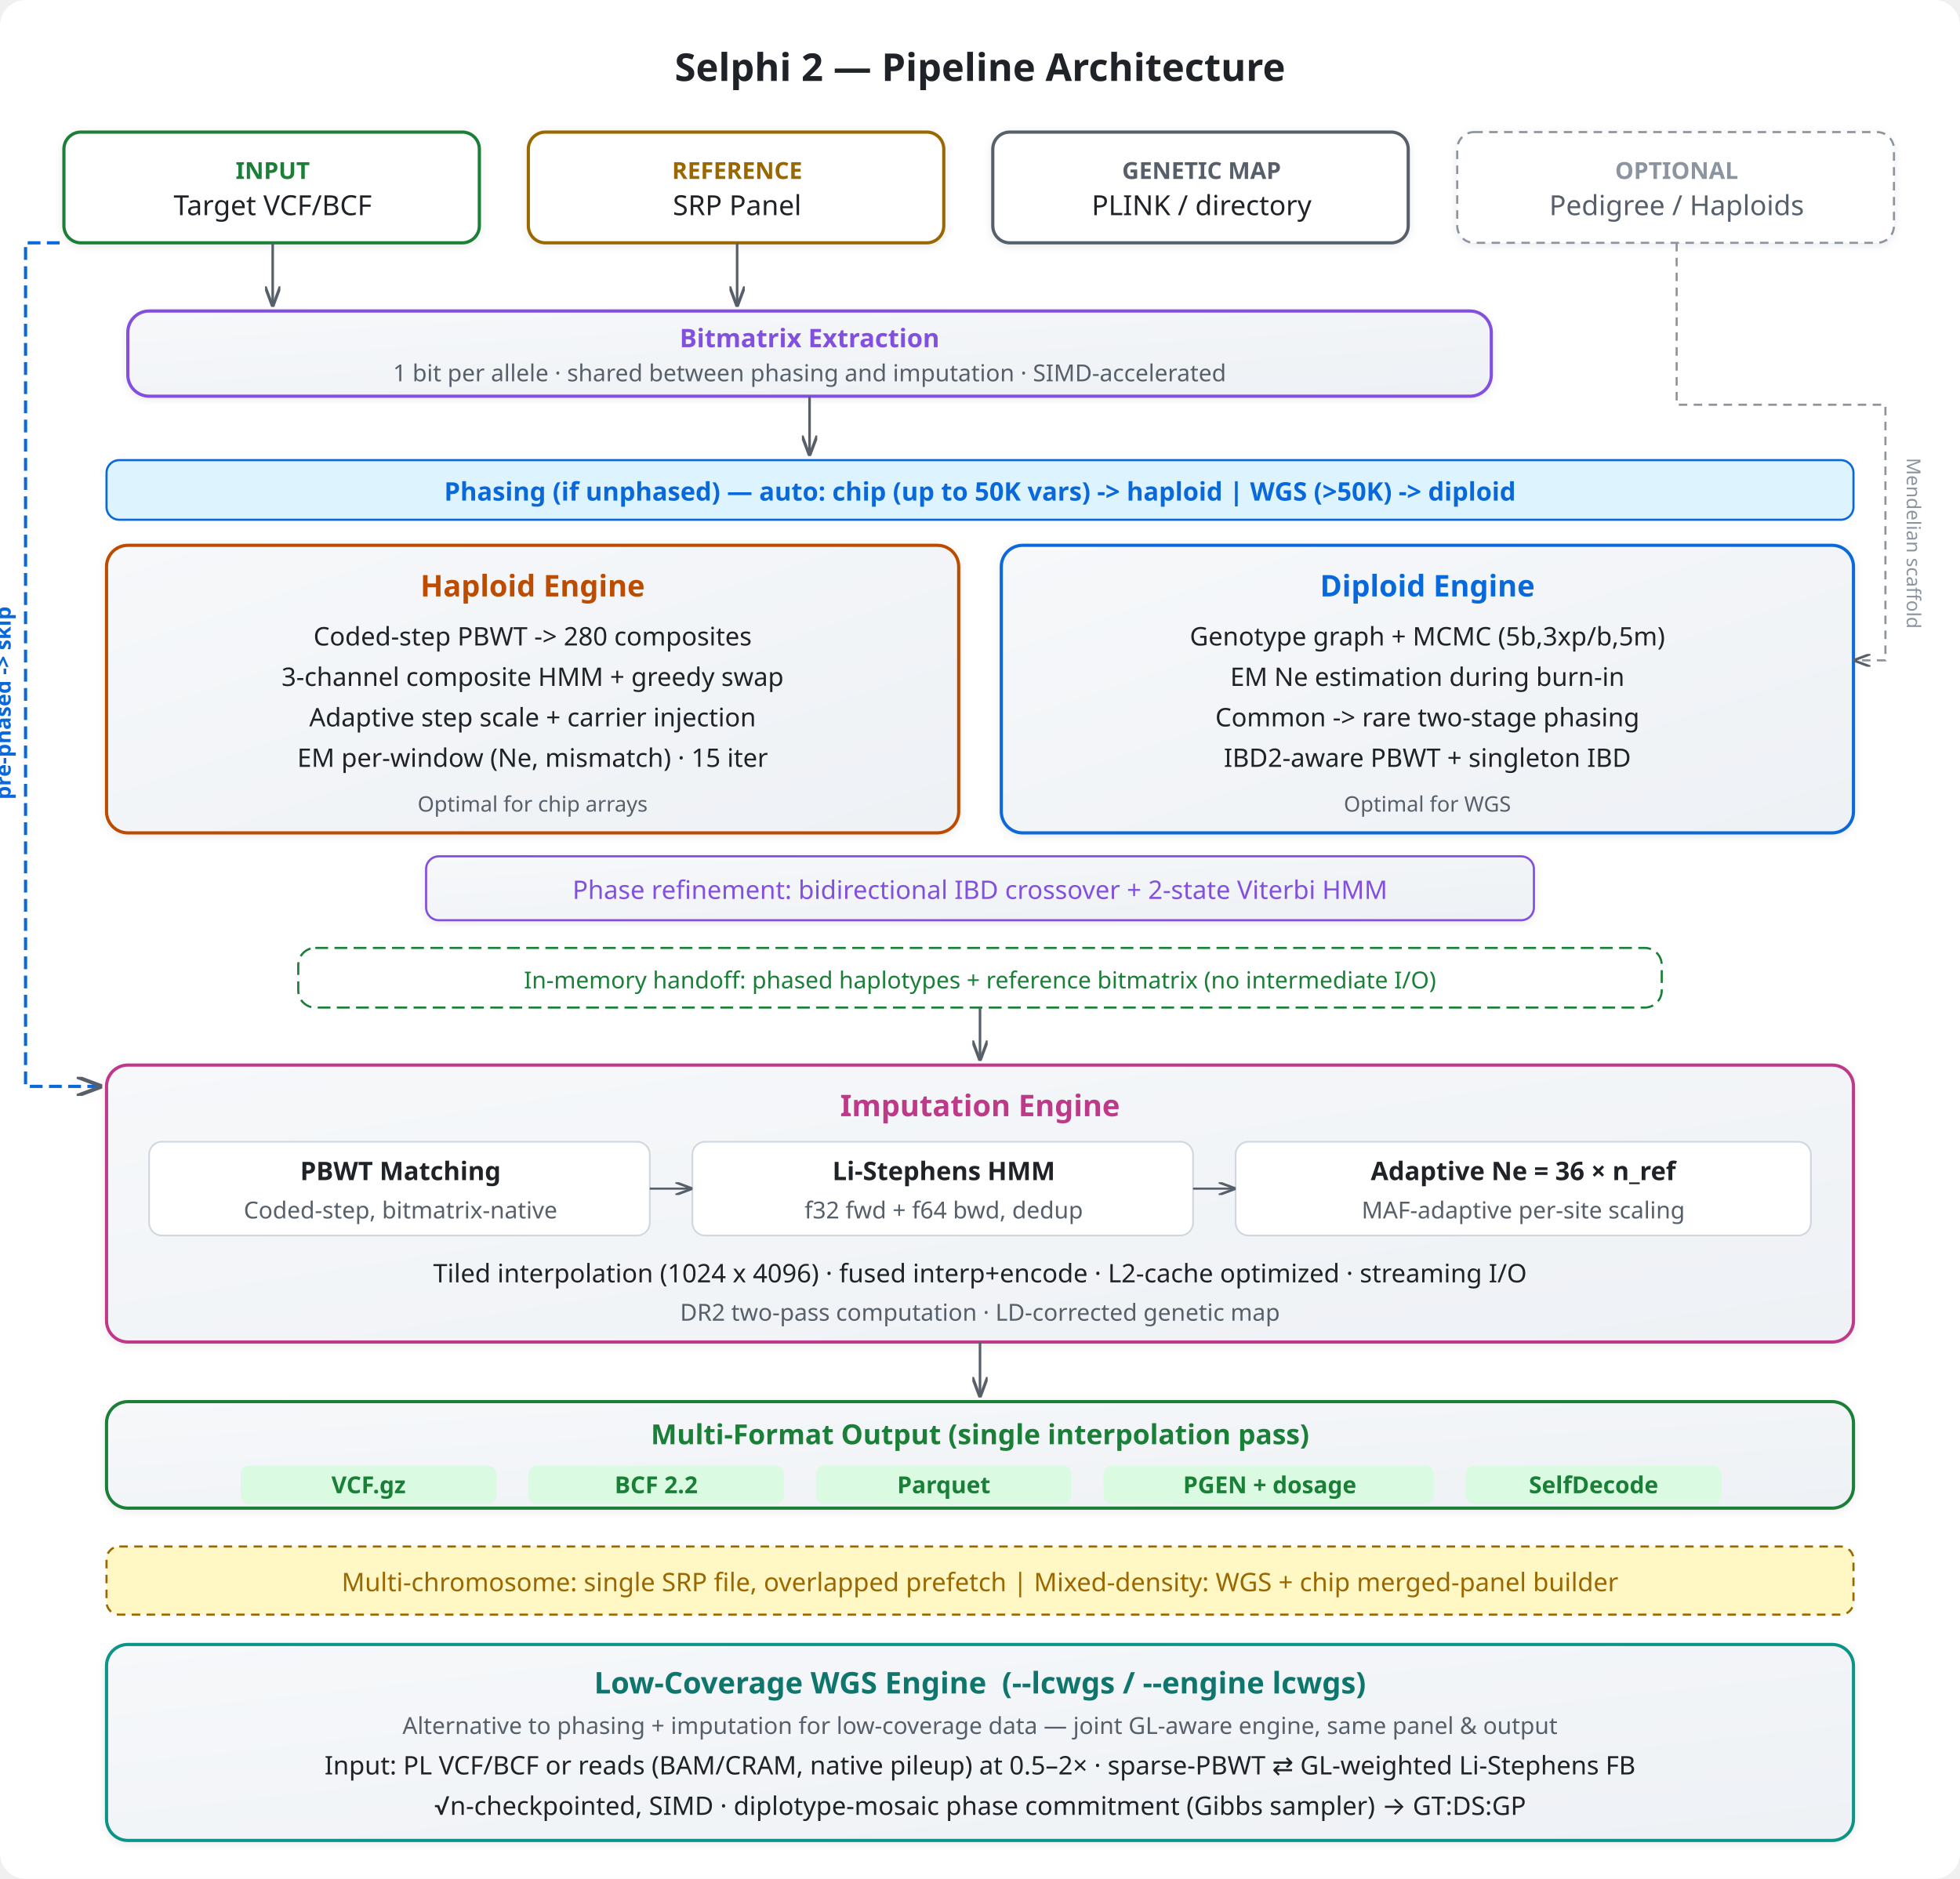
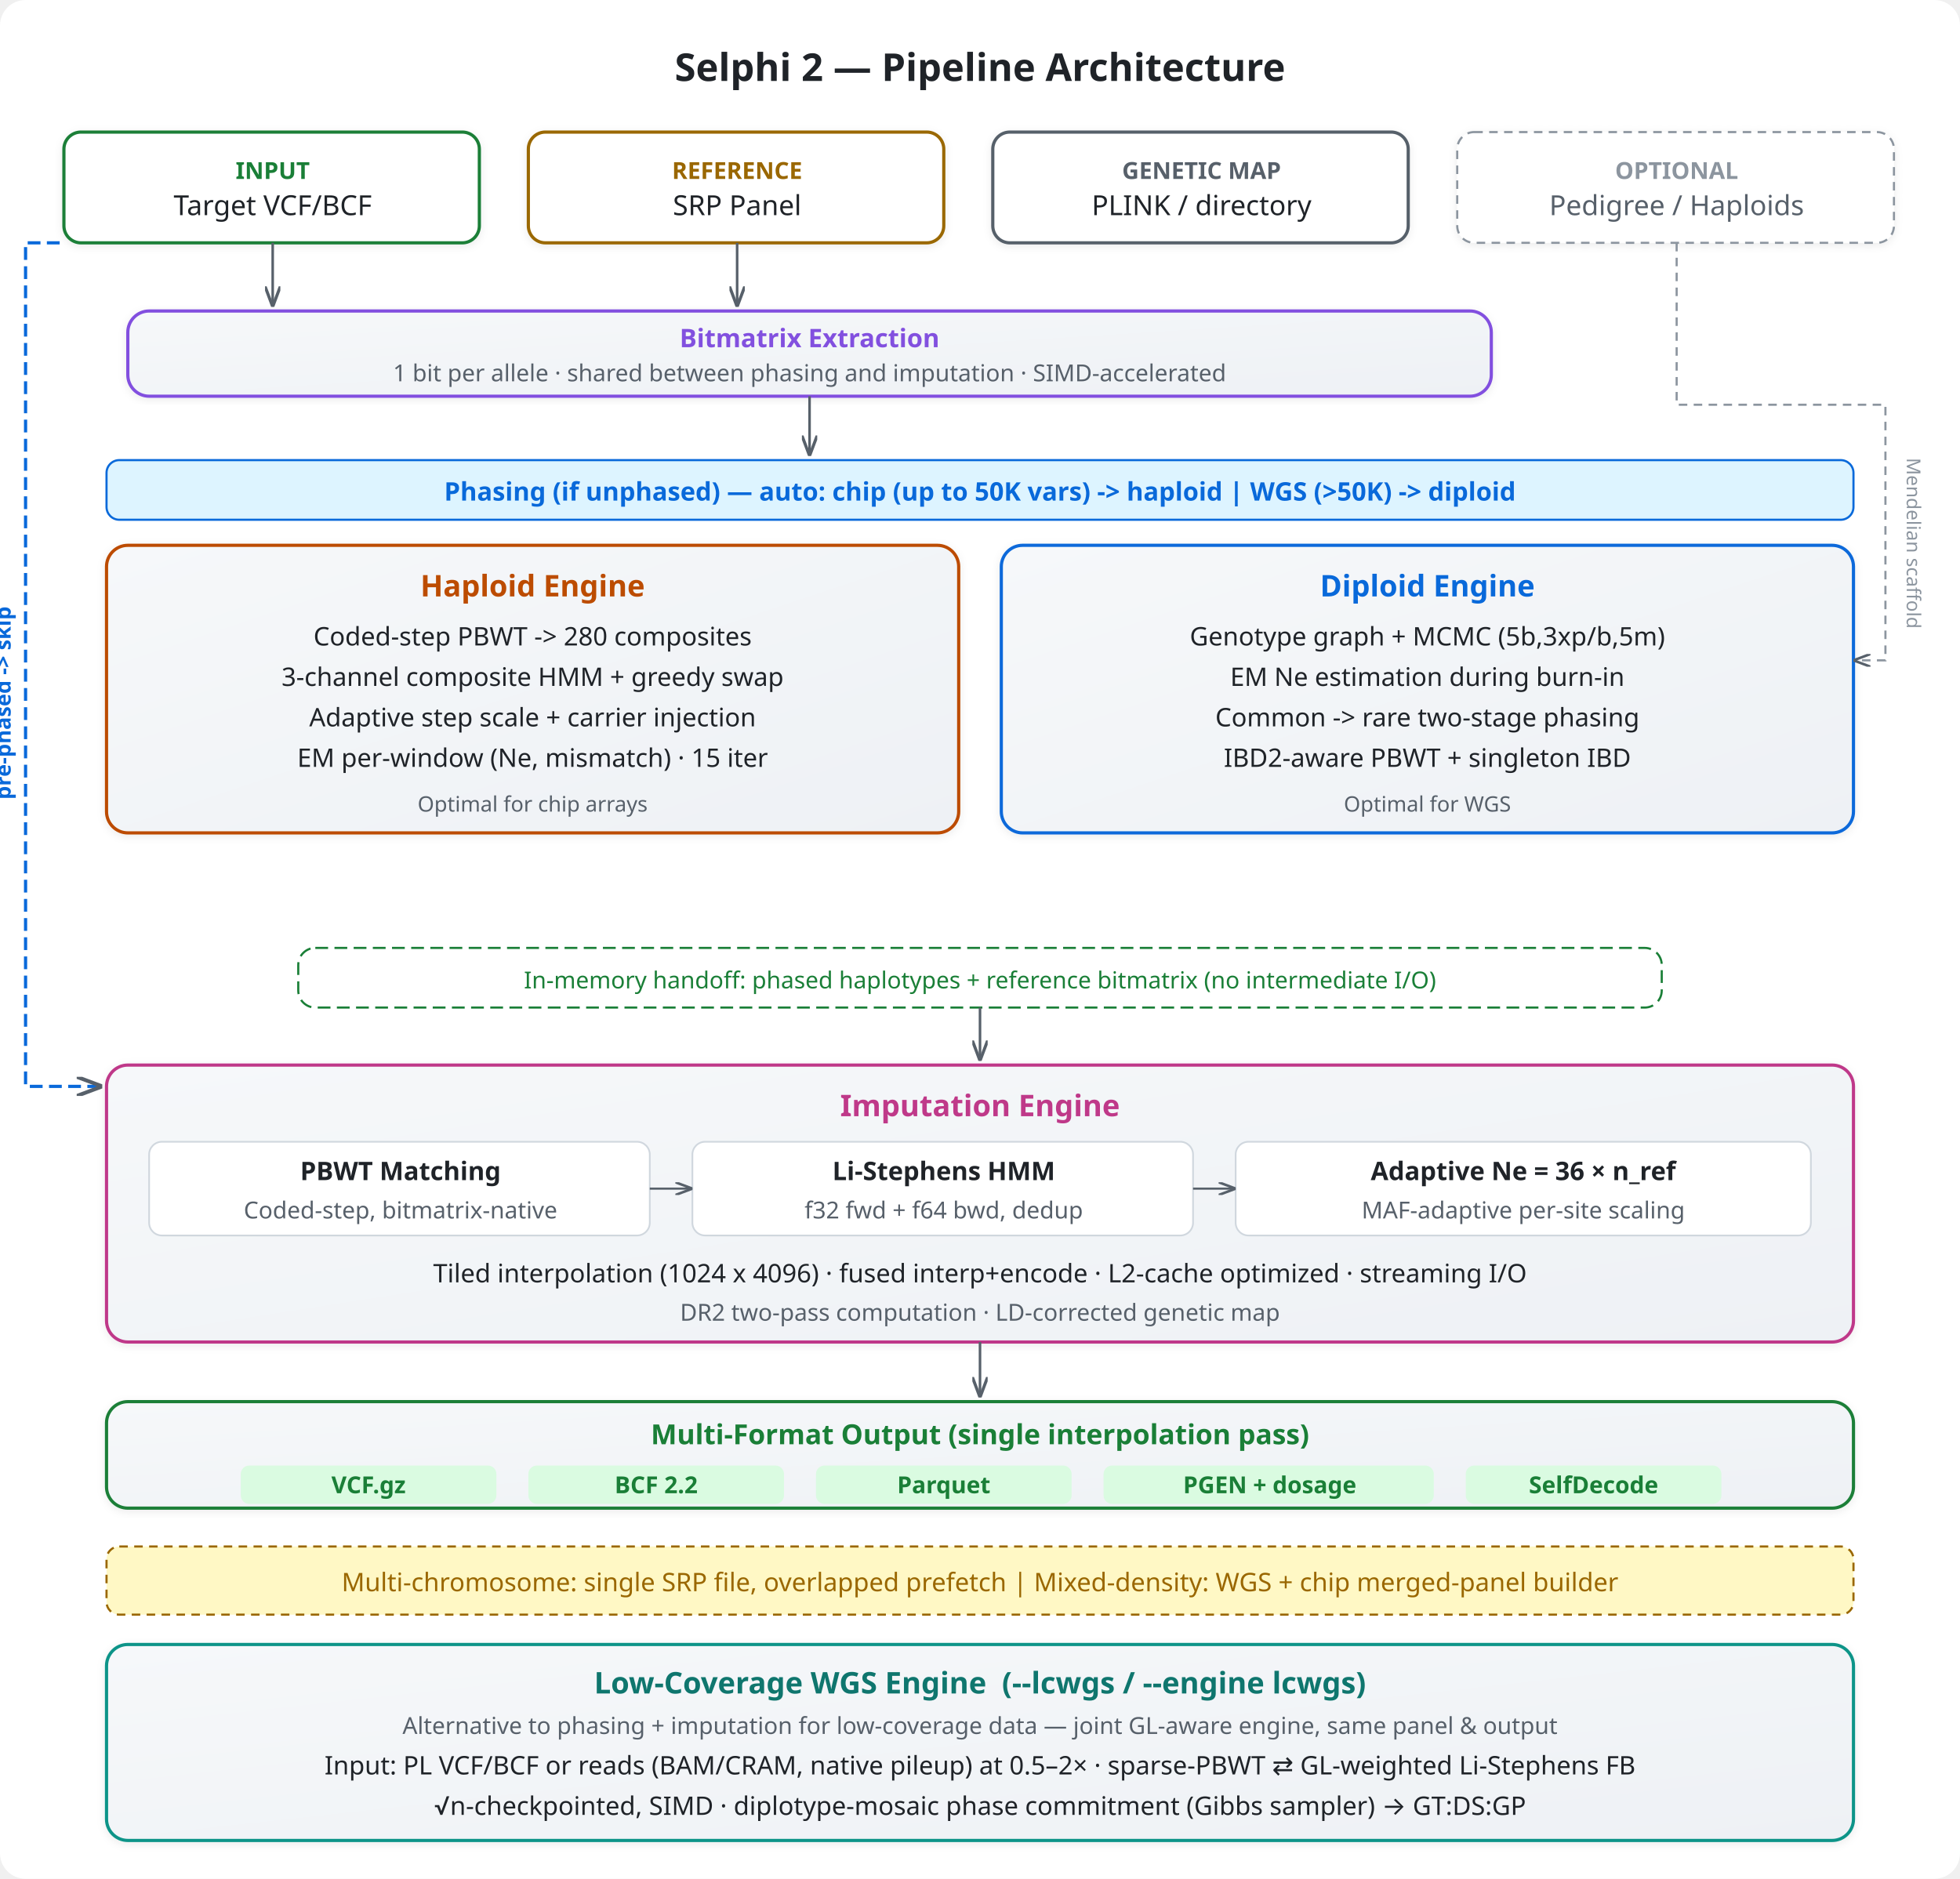
<svg xmlns="http://www.w3.org/2000/svg" viewBox="0 0 920 882" font-family="'Segoe UI', system-ui, -apple-system, sans-serif">
  <defs>
    <marker id="arr" markerWidth="8" markerHeight="6" refX="8" refY="3" orient="auto">
      <path d="M0,0 L8,3 L0,6" fill="none" stroke="#57606a" stroke-width="1.2" />
    </marker>
    <linearGradient id="sg" x1="0" y1="0" x2="1" y2="1">
      <stop offset="0%" stop-color="#f6f8fa" />
      <stop offset="100%" stop-color="#eef1f5" />
    </linearGradient>
    <filter id="sh">
      <feDropShadow dx="0" dy="1" stdDeviation="2" flood-opacity="0.08" />
    </filter>
  </defs>
  <rect width="920" height="882" rx="12" fill="#ffffff" />
  <text x="460" y="38" text-anchor="middle" fill="#1f2328" font-size="18" font-weight="600">Selphi 2 — Pipeline Architecture</text>
  <rect x="30" y="62" width="195" height="52" rx="8" fill="#ffffff" stroke="#1a7f37" stroke-width="1.5" filter="url(#sh)" />
  <text x="128" y="84" text-anchor="middle" fill="#1a7f37" font-size="11" font-weight="600">INPUT</text>
  <text x="128" y="101" text-anchor="middle" fill="#1f2328" font-size="13">Target VCF/BCF</text>
  <rect x="248" y="62" width="195" height="52" rx="8" fill="#ffffff" stroke="#9a6700" stroke-width="1.5" filter="url(#sh)" />
  <text x="346" y="84" text-anchor="middle" fill="#9a6700" font-size="11" font-weight="600">REFERENCE</text>
  <text x="346" y="101" text-anchor="middle" fill="#1f2328" font-size="13">SRP Panel</text>
  <rect x="466" y="62" width="195" height="52" rx="8" fill="#ffffff" stroke="#57606a" stroke-width="1.5" filter="url(#sh)" />
  <text x="564" y="84" text-anchor="middle" fill="#57606a" font-size="11" font-weight="600">GENETIC MAP</text>
  <text x="564" y="101" text-anchor="middle" fill="#1f2328" font-size="13">PLINK / directory</text>
  <rect x="684" y="62" width="205" height="52" rx="8" fill="#ffffff" stroke="#8c959f" stroke-width="1" stroke-dasharray="4,3" filter="url(#sh)" />
  <text x="787" y="84" text-anchor="middle" fill="#8c959f" font-size="11" font-weight="600">OPTIONAL</text>
  <text x="787" y="101" text-anchor="middle" fill="#57606a" font-size="13">Pedigree / Haploids</text>
  <line x1="128" y1="114" x2="128" y2="144" stroke="#57606a" stroke-width="1.2" marker-end="url(#arr)" />
  <line x1="346" y1="114" x2="346" y2="144" stroke="#57606a" stroke-width="1.2" marker-end="url(#arr)" />
  <rect x="60" y="146" width="640" height="40" rx="10" fill="url(#sg)" stroke="#8250df" stroke-width="1.5" filter="url(#sh)" />
  <text x="380" y="163" text-anchor="middle" fill="#8250df" font-size="12" font-weight="700">Bitmatrix Extraction</text>
  <text x="380" y="179" text-anchor="middle" fill="#57606a" font-size="11">1 bit per allele · shared between phasing and imputation · SIMD-accelerated</text>
  <line x1="380" y1="186" x2="380" y2="214" stroke="#57606a" stroke-width="1.2" marker-end="url(#arr)" />
  <rect x="50" y="216" width="820" height="28" rx="6" fill="#ddf4ff" stroke="#0969da" stroke-width="1" />
  <text x="460" y="235" text-anchor="middle" fill="#0969da" font-size="12" font-weight="600">Phasing (if unphased) — auto: chip (up to 50K vars) -&gt; haploid | WGS (&gt;50K) -&gt; diploid</text>
  <rect x="50" y="256" width="400" height="135" rx="10" fill="url(#sg)" stroke="#bc4c00" stroke-width="1.5" filter="url(#sh)" />
  <text x="250" y="280" text-anchor="middle" fill="#bc4c00" font-size="14" font-weight="700">Haploid Engine</text>
  <text x="250" y="303" text-anchor="middle" fill="#1f2328" font-size="12">Coded-step PBWT -&gt; 280 composites</text>
  <text x="250" y="322" text-anchor="middle" fill="#1f2328" font-size="12">3-channel composite HMM + greedy swap</text>
  <text x="250" y="341" text-anchor="middle" fill="#1f2328" font-size="12">Adaptive step scale + carrier injection</text>
  <text x="250" y="360" text-anchor="middle" fill="#1f2328" font-size="12">EM per-window (Ne, mismatch) · 15 iter</text>
  <text x="250" y="381" text-anchor="middle" fill="#57606a" font-size="10">Optimal for chip arrays</text>
  <rect x="470" y="256" width="400" height="135" rx="10" fill="url(#sg)" stroke="#0969da" stroke-width="1.5" filter="url(#sh)" />
  <text x="670" y="280" text-anchor="middle" fill="#0969da" font-size="14" font-weight="700">Diploid Engine</text>
  <text x="670" y="303" text-anchor="middle" fill="#1f2328" font-size="12">Genotype graph + MCMC (5b,3xp/b,5m)</text>
  <text x="670" y="322" text-anchor="middle" fill="#1f2328" font-size="12">EM Ne estimation during burn-in</text>
  <text x="670" y="341" text-anchor="middle" fill="#1f2328" font-size="12">Common -&gt; rare two-stage phasing</text>
  <text x="670" y="360" text-anchor="middle" fill="#1f2328" font-size="12">IBD2-aware PBWT + singleton IBD</text>
  <text x="670" y="381" text-anchor="middle" fill="#57606a" font-size="10">Optimal for WGS</text>
-   <rect x="200" y="402" width="520" height="30" rx="6" fill="url(#sg)" stroke="#8250df" stroke-width="1" filter="url(#sh)" />
-   <text x="460" y="422" text-anchor="middle" fill="#8250df" font-size="12">Phase refinement: bidirectional IBD crossover + 2-state Viterbi HMM</text>
  <path d="M787 114 L787 190 L885 190 L885 310 L870 310" fill="none" stroke="#8c959f" stroke-width="1" stroke-dasharray="4,3" marker-end="url(#arr)" />
  <text x="895" y="255" fill="#8c959f" font-size="9" transform="rotate(90,895,255)" text-anchor="middle">Mendelian scaffold</text>
  <path d="M 28 114 L 12 114 L 12 510 L 48 510" fill="none" stroke="#0969da" stroke-width="1.5" stroke-dasharray="6,3" marker-end="url(#arr)" />
  <text x="5" y="330" fill="#0969da" font-size="10" font-weight="600" transform="rotate(-90,5,330)" text-anchor="middle">pre-phased -&gt; skip</text>
  <rect x="140" y="445" width="640" height="28" rx="8" fill="#ffffff" stroke="#1a7f37" stroke-width="1" stroke-dasharray="6,3" />
  <text x="460" y="464" text-anchor="middle" fill="#1a7f37" font-size="11">In-memory handoff: phased haplotypes + reference bitmatrix (no intermediate I/O)</text>
  <line x1="460" y1="473" x2="460" y2="498" stroke="#57606a" stroke-width="1.2" marker-end="url(#arr)" />
  <rect x="50" y="500" width="820" height="130" rx="10" fill="url(#sg)" stroke="#bf3989" stroke-width="1.5" filter="url(#sh)" />
  <text x="460" y="524" text-anchor="middle" fill="#bf3989" font-size="14" font-weight="700">Imputation Engine</text>
  <rect x="70" y="536" width="235" height="44" rx="6" fill="#ffffff" stroke="#d0d7de" stroke-width="0.8" />
  <text x="188" y="554" text-anchor="middle" fill="#1f2328" font-size="12" font-weight="600">PBWT Matching</text>
  <text x="188" y="572" text-anchor="middle" fill="#57606a" font-size="11">Coded-step, bitmatrix-native</text>
  <rect x="325" y="536" width="235" height="44" rx="6" fill="#ffffff" stroke="#d0d7de" stroke-width="0.8" />
  <text x="443" y="554" text-anchor="middle" fill="#1f2328" font-size="12" font-weight="600">Li-Stephens HMM</text>
  <text x="443" y="572" text-anchor="middle" fill="#57606a" font-size="11">f32 fwd + f64 bwd, dedup</text>
  <rect x="580" y="536" width="270" height="44" rx="6" fill="#ffffff" stroke="#d0d7de" stroke-width="0.8" />
  <text x="715" y="554" text-anchor="middle" fill="#1f2328" font-size="12" font-weight="600">Adaptive Ne = 36 × n_ref</text>
  <text x="715" y="572" text-anchor="middle" fill="#57606a" font-size="11">MAF-adaptive per-site scaling</text>
  <line x1="305" y1="558" x2="325" y2="558" stroke="#57606a" stroke-width="1" marker-end="url(#arr)" />
  <line x1="560" y1="558" x2="580" y2="558" stroke="#57606a" stroke-width="1" marker-end="url(#arr)" />
  <text x="460" y="602" text-anchor="middle" fill="#1f2328" font-size="12">Tiled interpolation (1024 x 4096) · fused interp+encode · L2-cache optimized · streaming I/O</text>
  <text x="460" y="620" text-anchor="middle" fill="#57606a" font-size="11">DR2 two-pass computation · LD-corrected genetic map</text>
  <line x1="460" y1="630" x2="460" y2="656" stroke="#57606a" stroke-width="1.2" marker-end="url(#arr)" />
  <rect x="50" y="658" width="820" height="50" rx="10" fill="url(#sg)" stroke="#1a7f37" stroke-width="1.5" filter="url(#sh)" />
  <text x="460" y="678" text-anchor="middle" fill="#1a7f37" font-size="13" font-weight="700">Multi-Format Output (single interpolation pass)</text>
  <rect x="113" y="688" width="120" height="18" rx="4" fill="#dafbe1" />
  <text x="173" y="701" text-anchor="middle" fill="#1a7f37" font-size="11" font-weight="600">VCF.gz</text>
  <rect x="248" y="688" width="120" height="18" rx="4" fill="#dafbe1" />
  <text x="308" y="701" text-anchor="middle" fill="#1a7f37" font-size="11" font-weight="600">BCF 2.2</text>
  <rect x="383" y="688" width="120" height="18" rx="4" fill="#dafbe1" />
  <text x="443" y="701" text-anchor="middle" fill="#1a7f37" font-size="11" font-weight="600">Parquet</text>
  <rect x="518" y="688" width="155" height="18" rx="4" fill="#dafbe1" />
  <text x="596" y="701" text-anchor="middle" fill="#1a7f37" font-size="11" font-weight="600">PGEN + dosage</text>
  <rect x="688" y="688" width="120" height="18" rx="4" fill="#dafbe1" />
  <text x="748" y="701" text-anchor="middle" fill="#1a7f37" font-size="11" font-weight="600">SelfDecode</text>
  <rect x="50" y="726" width="820" height="32" rx="6" fill="#fff8c5" stroke="#9a6700" stroke-width="1" stroke-dasharray="4,3" />
  <text x="460" y="747" text-anchor="middle" fill="#9a6700" font-size="12">Multi-chromosome: single SRP file, overlapped prefetch | Mixed-density: WGS + chip merged-panel builder</text>
  <rect x="50" y="772" width="820" height="92" rx="10" fill="url(#sg)" stroke="#0d9488" stroke-width="1.5" filter="url(#sh)" />
  <text x="460" y="795" text-anchor="middle" fill="#0f766e" font-size="14" font-weight="700">Low-Coverage WGS Engine  (--lcwgs / --engine lcwgs)</text>
  <text x="460" y="814" text-anchor="middle" fill="#57606a" font-size="11">Alternative to phasing + imputation for low-coverage data — joint GL-aware engine, same panel &amp; output</text>
  <text x="460" y="833" text-anchor="middle" fill="#1f2328" font-size="12">Input: PL VCF/BCF or reads (BAM/CRAM, native pileup) at 0.5–2× · sparse-PBWT ⇄ GL-weighted Li-Stephens FB</text>
  <text x="460" y="852" text-anchor="middle" fill="#1f2328" font-size="12">√n-checkpointed, SIMD · diplotype-mosaic phase commitment (Gibbs sampler) → GT:DS:GP</text>
</svg>
